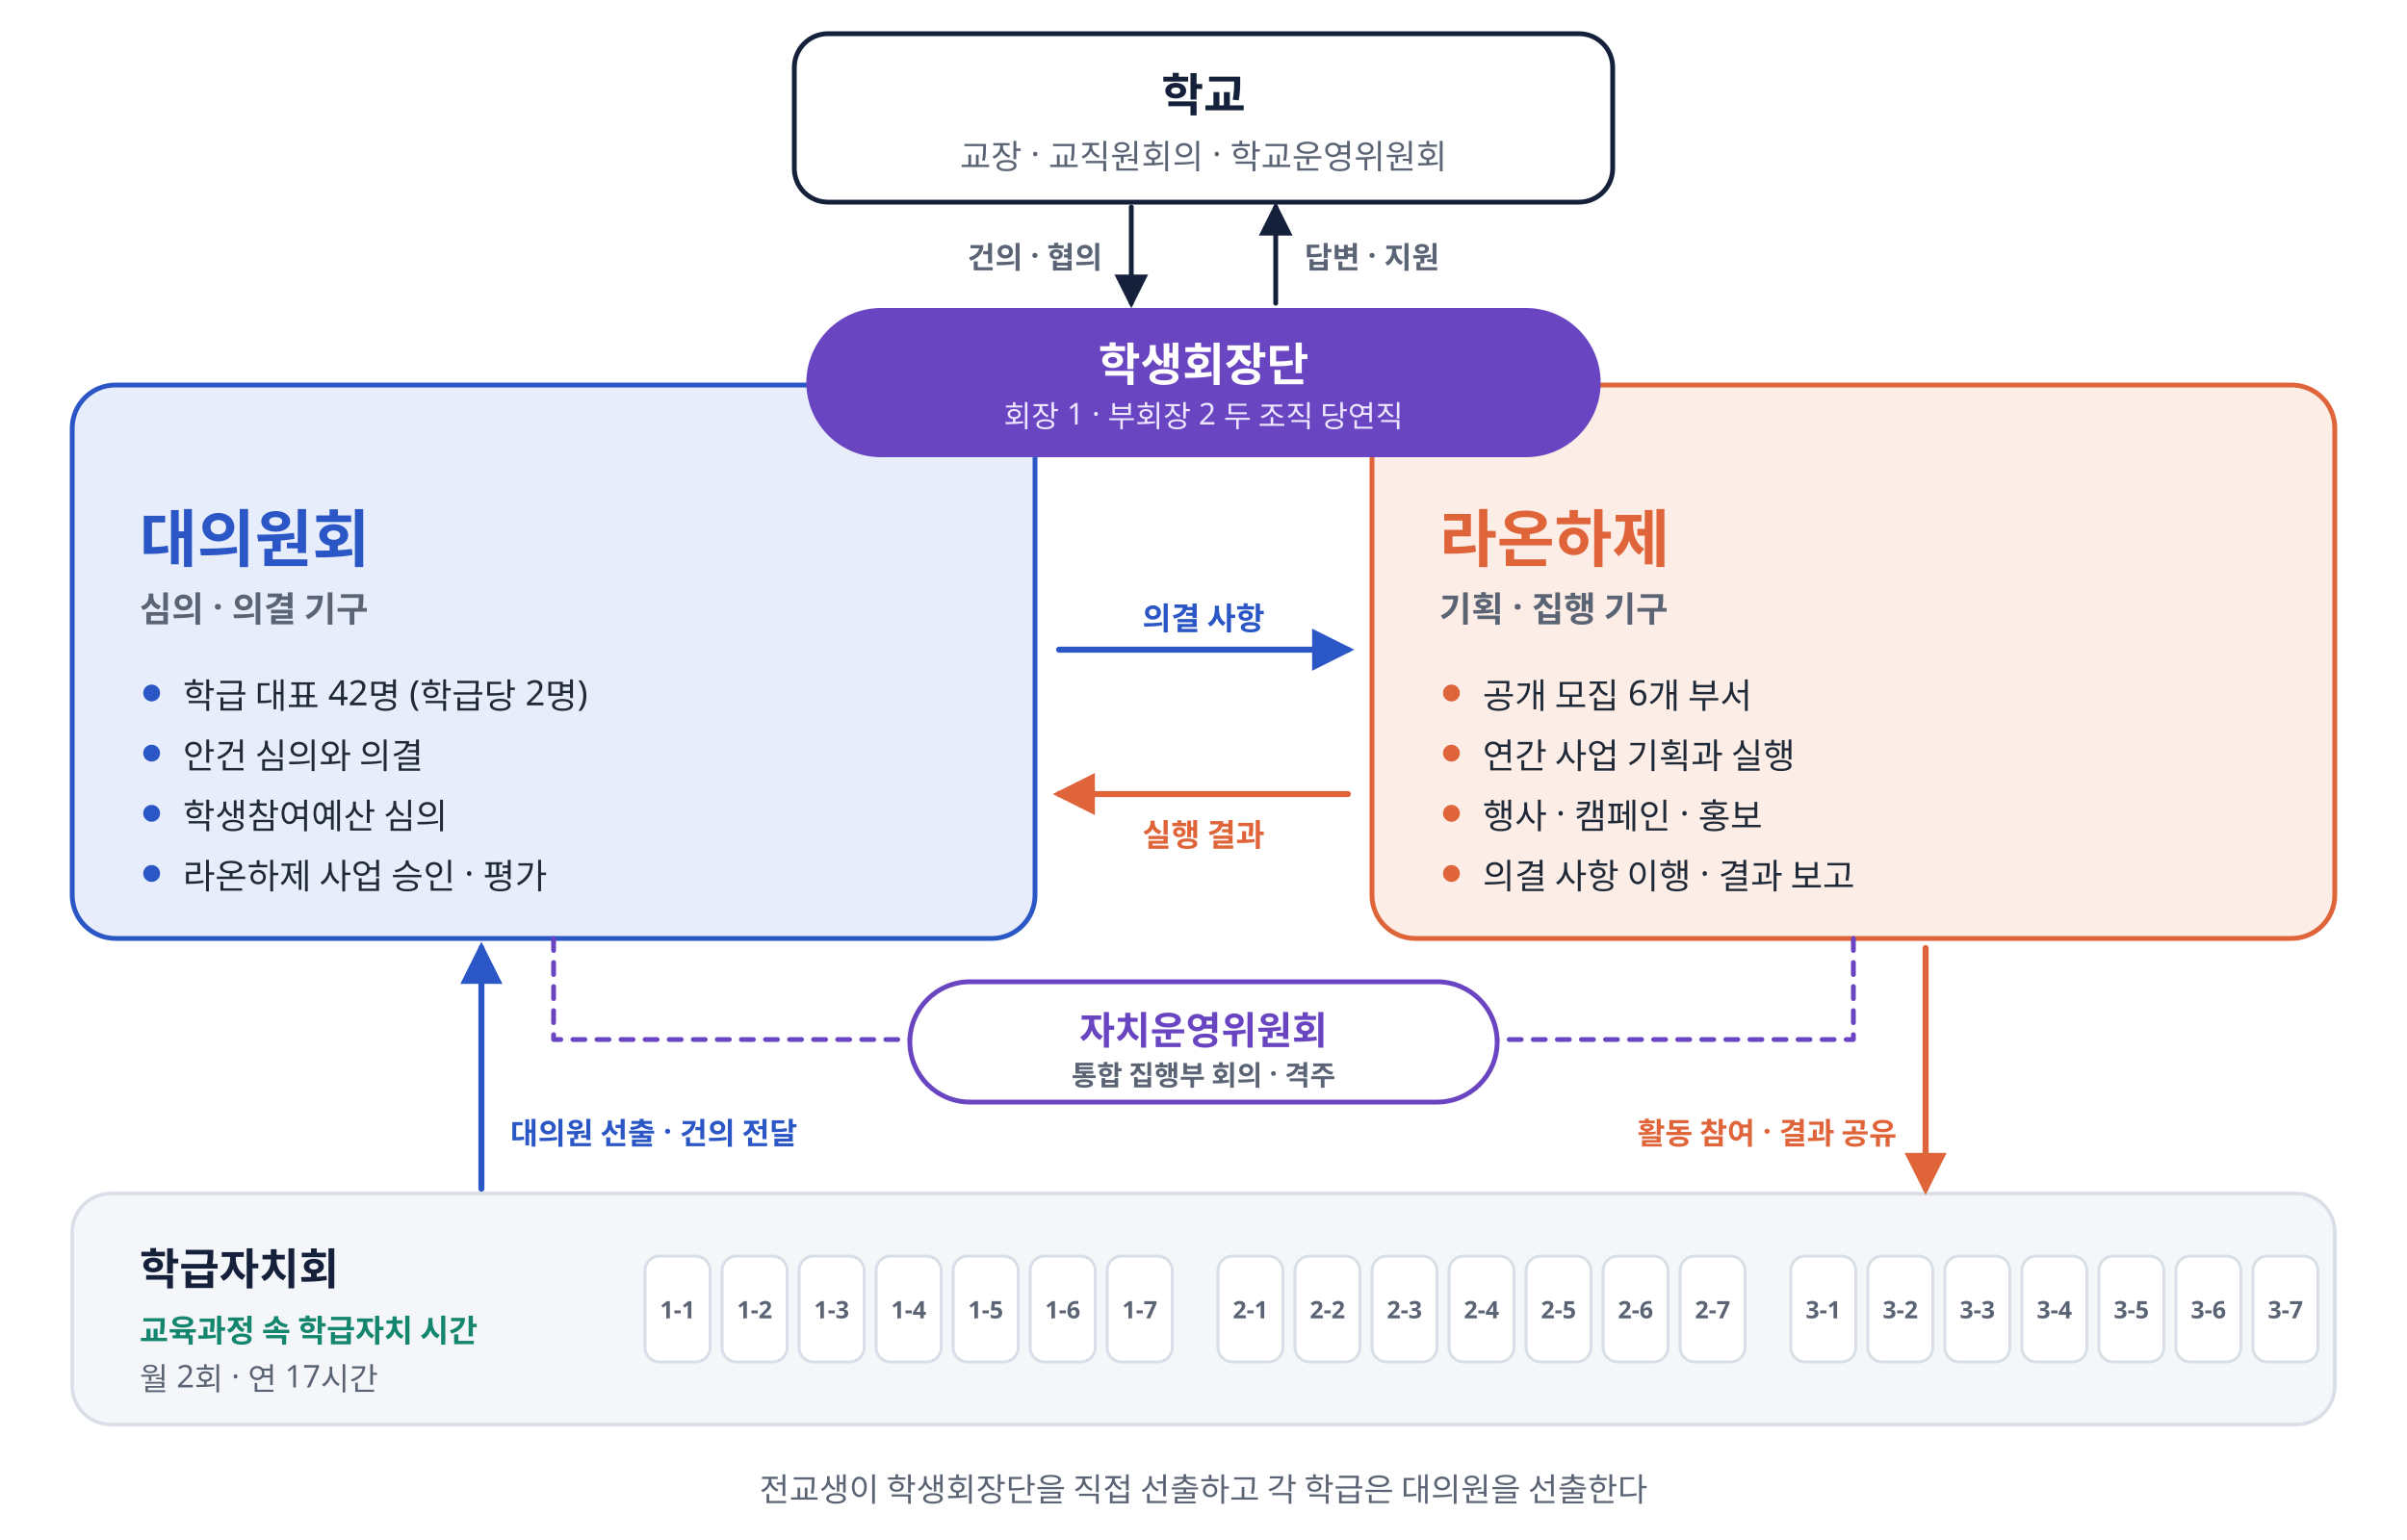
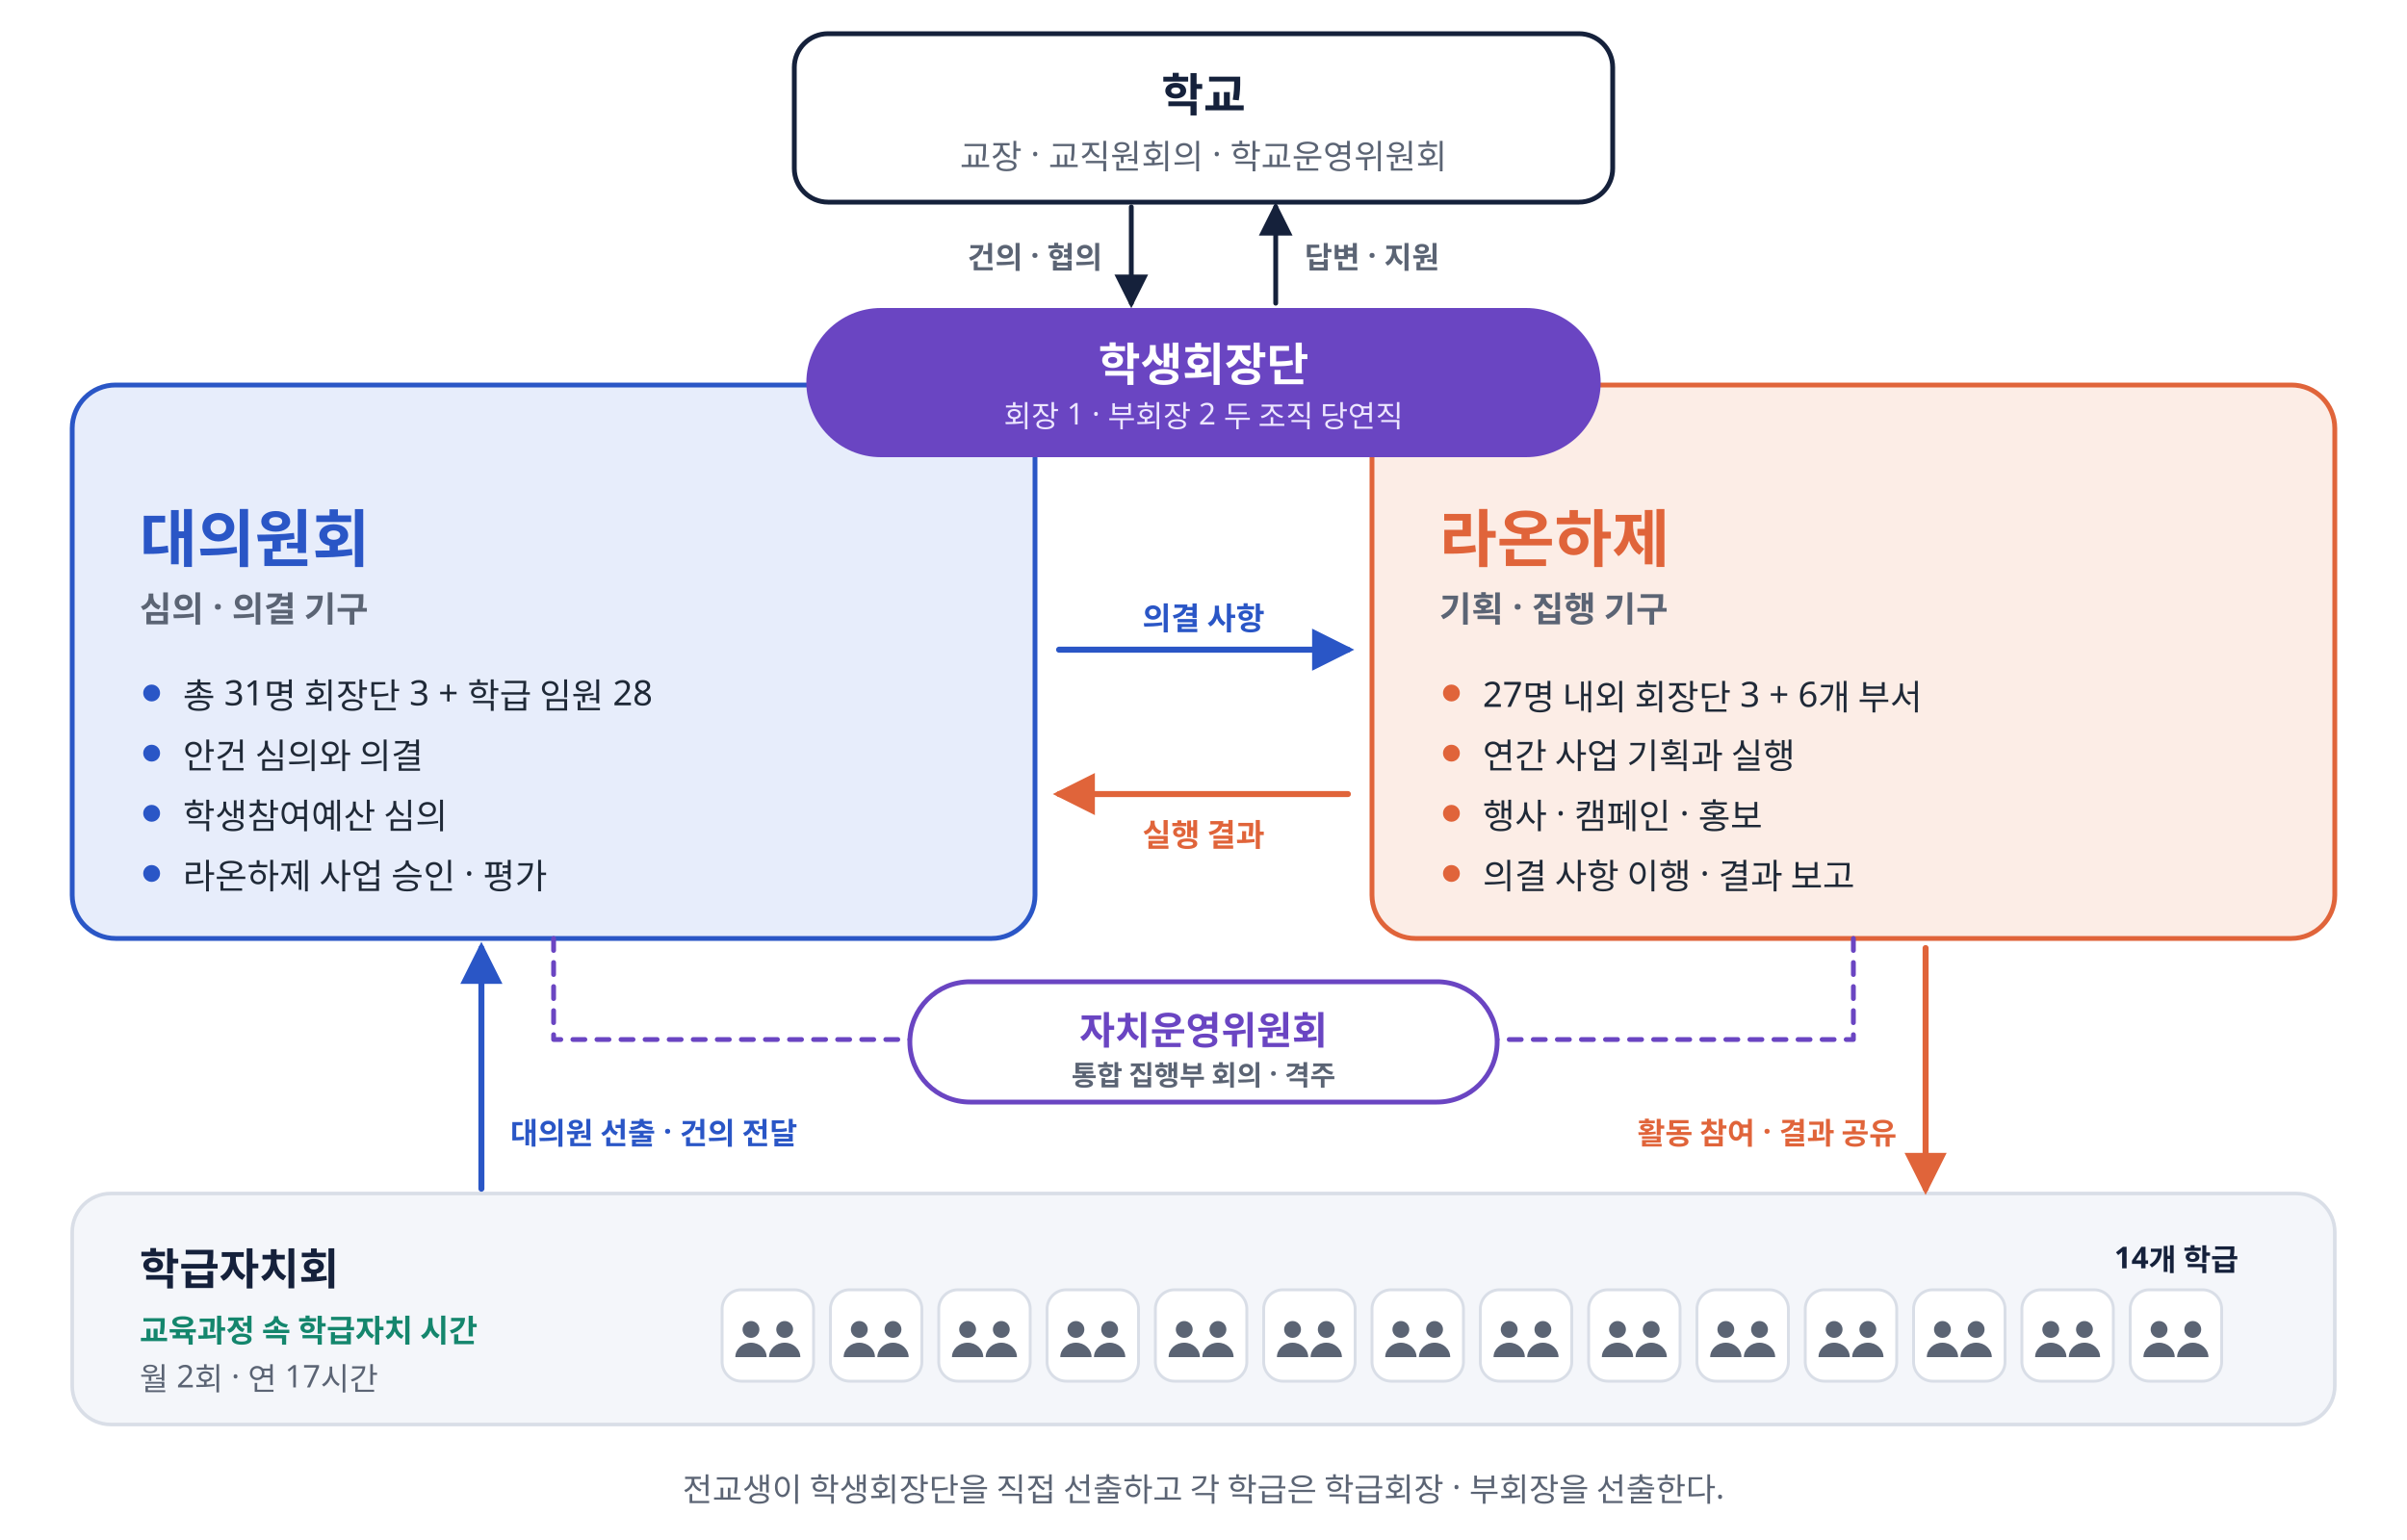
<svg xmlns="http://www.w3.org/2000/svg" viewBox="0 0 1000 640" width="1000" height="640" font-family="Pretendard, 'Pretendard Variable', 'Apple SD Gothic Neo', 'Malgun Gothic', sans-serif" role="img" aria-label="학생자치 전체 구조">
  <defs>
    <marker id="ah-muted" viewBox="0 0 10 10" refX="8.5" refY="5" markerWidth="7" markerHeight="7" orient="auto-start-reverse">
      <path d="M0,0 L10,5 L0,10 z" fill="#5B6474" />
    </marker>
    <marker id="ah-del" viewBox="0 0 10 10" refX="8.5" refY="5" markerWidth="7" markerHeight="7" orient="auto-start-reverse">
      <path d="M0,0 L10,5 L0,10 z" fill="#2A56C6" />
    </marker>
    <marker id="ah-raon" viewBox="0 0 10 10" refX="8.5" refY="5" markerWidth="7" markerHeight="7" orient="auto-start-reverse">
      <path d="M0,0 L10,5 L0,10 z" fill="#E0643A" />
    </marker>
    <marker id="ah-lead" viewBox="0 0 10 10" refX="8.5" refY="5" markerWidth="7" markerHeight="7" orient="auto-start-reverse">
      <path d="M0,0 L10,5 L0,10 z" fill="#6A45C2" />
    </marker>
    <marker id="ah-ink" viewBox="0 0 10 10" refX="8.5" refY="5" markerWidth="7" markerHeight="7" orient="auto-start-reverse">
      <path d="M0,0 L10,5 L0,10 z" fill="#15213B" />
    </marker>
    <marker id="ah-ok" viewBox="0 0 10 10" refX="8.5" refY="5" markerWidth="7" markerHeight="7" orient="auto-start-reverse">
      <path d="M0,0 L10,5 L0,10 z" fill="#14866D" />
    </marker>
    <marker id="ah-gold" viewBox="0 0 10 10" refX="8.5" refY="5" markerWidth="7" markerHeight="7" orient="auto-start-reverse">
      <path d="M0,0 L10,5 L0,10 z" fill="#C4A26A" />
    </marker>
  </defs>
  <rect width="1000" height="640" fill="#fff" />
  <rect x="330" y="14" width="340" height="70" rx="14" fill="#fff" stroke="#15213B" stroke-width="2" />
  <text x="500" y="38" font-size="19" font-weight="800" fill="#15213B" text-anchor="middle" dominant-baseline="central">학교</text>
  <text x="500" y="64" font-size="14" font-weight="500" fill="#5B6474" text-anchor="middle" dominant-baseline="central">교장 · 교직원회의 · 학교운영위원회</text>
  <line x1="470" y1="86" x2="470" y2="126" stroke="#15213B" stroke-width="2" stroke-linecap="round" marker-end="url(#ah-ink)" />
  <line x1="530" y1="126" x2="530" y2="86" stroke="#15213B" stroke-width="2" stroke-linecap="round" marker-end="url(#ah-ink)" />
  <text x="458" y="106" font-size="12.5" font-weight="600" fill="#5B6474" text-anchor="end" dominant-baseline="central">건의 · 협의</text>
  <text x="542" y="106" font-size="12.5" font-weight="600" fill="#5B6474" text-anchor="start" dominant-baseline="central">답변 · 지원</text>
  <rect x="30" y="160" width="400" height="230" rx="18" fill="#E7EDFB" stroke="#2A56C6" stroke-width="2" />
  <text x="58" y="222" font-size="26" font-weight="800" fill="#2A56C6" text-anchor="start" dominant-baseline="central">대의원회</text>
  <text x="58" y="252" font-size="14.5" font-weight="600" fill="#5B6474" text-anchor="start" dominant-baseline="central">심의 · 의결 기구</text>
  <circle cx="63" cy="288" r="3.5" fill="#2A56C6" />
-   <text x="76" y="288" font-size="14.5" font-weight="500" fill="#1F2937" text-anchor="start" dominant-baseline="central">학급 대표 42명 (학급당 2명)</text>
+   <text x="76" y="288" font-size="14.5" font-weight="500" fill="#1F2937" text-anchor="start" dominant-baseline="central">총 31명  회장단 3 + 학급 임원 28</text>
  <circle cx="63" cy="313" r="3.5" fill="#2A56C6" />
  <text x="76" y="313" font-size="14.5" font-weight="500" fill="#1F2937" text-anchor="start" dominant-baseline="central">안건 심의와 의결</text>
  <circle cx="63" cy="338" r="3.5" fill="#2A56C6" />
  <text x="76" y="338" font-size="14.5" font-weight="500" fill="#1F2937" text-anchor="start" dominant-baseline="central">학생참여예산 심의</text>
  <circle cx="63" cy="363" r="3.5" fill="#2A56C6" />
  <text x="76" y="363" font-size="14.5" font-weight="500" fill="#1F2937" text-anchor="start" dominant-baseline="central">라온하제 사업 승인 · 평가</text>
  <rect x="570" y="160" width="400" height="230" rx="18" fill="#FCEDE6" stroke="#E0643A" stroke-width="2" />
  <text x="598" y="222" font-size="26" font-weight="800" fill="#E0643A" text-anchor="start" dominant-baseline="central">라온하제</text>
  <text x="598" y="252" font-size="14.5" font-weight="600" fill="#5B6474" text-anchor="start" dominant-baseline="central">기획 · 집행 기구</text>
  <circle cx="603" cy="288" r="3.5" fill="#E0643A" />
-   <text x="616" y="288" font-size="14.5" font-weight="500" fill="#1F2937" text-anchor="start" dominant-baseline="central">공개 모집 6개 부서</text>
+   <text x="616" y="288" font-size="14.5" font-weight="500" fill="#1F2937" text-anchor="start" dominant-baseline="central">27명 내외  회장단 3 + 6개 부서</text>
  <circle cx="603" cy="313" r="3.5" fill="#E0643A" />
  <text x="616" y="313" font-size="14.5" font-weight="500" fill="#1F2937" text-anchor="start" dominant-baseline="central">연간 사업 기획과 실행</text>
  <circle cx="603" cy="338" r="3.5" fill="#E0643A" />
  <text x="616" y="338" font-size="14.5" font-weight="500" fill="#1F2937" text-anchor="start" dominant-baseline="central">행사 · 캠페인 · 홍보</text>
  <circle cx="603" cy="363" r="3.5" fill="#E0643A" />
  <text x="616" y="363" font-size="14.5" font-weight="500" fill="#1F2937" text-anchor="start" dominant-baseline="central">의결 사항 이행 · 결과 보고</text>
  <rect x="335" y="128" width="330" height="62" rx="31" fill="#6A45C2" stroke="none" stroke-width="1.5" />
  <text x="500" y="150" font-size="19" font-weight="800" fill="#fff" text-anchor="middle" dominant-baseline="central">학생회장단</text>
  <text x="500" y="172" font-size="12.5" font-weight="500" fill="#EDE6FF" text-anchor="middle" dominant-baseline="central">회장 1 · 부회장 2  두 조직 당연직</text>
  <line x1="440" y1="270" x2="560" y2="270" stroke="#2A56C6" stroke-width="2.5" stroke-linecap="round" marker-end="url(#ah-del)" />
  <text x="500" y="256" font-size="13" font-weight="700" fill="#2A56C6" text-anchor="middle" dominant-baseline="central">의결 사항</text>
  <line x1="560" y1="330" x2="440" y2="330" stroke="#E0643A" stroke-width="2.5" stroke-linecap="round" marker-end="url(#ah-raon)" />
  <text x="500" y="346" font-size="13" font-weight="700" fill="#E0643A" text-anchor="middle" dominant-baseline="central">실행 결과</text>
  <path d="M230,390 L230,432 L378,432" stroke="#6A45C2" stroke-width="2" fill="none" stroke-linecap="round" stroke-linejoin="round" stroke-dasharray="5 5" />
  <path d="M770,390 L770,432 L622,432" stroke="#6A45C2" stroke-width="2" fill="none" stroke-linecap="round" stroke-linejoin="round" stroke-dasharray="5 5" />
  <rect x="378" y="408" width="244" height="50" rx="25" fill="#fff" stroke="#6A45C2" stroke-width="2" />
  <text x="500" y="427" font-size="16" font-weight="800" fill="#6A45C2" text-anchor="middle" dominant-baseline="central">자치운영위원회</text>
  <text x="500" y="446" font-size="11.5" font-weight="600" fill="#5B6474" text-anchor="middle" dominant-baseline="central">통합 집행부 회의 · 격주</text>
  <rect x="30" y="496" width="940" height="96" rx="16" fill="#F4F6FA" stroke="#D9DEE7" stroke-width="1.5" />
  <text x="58" y="526" font-size="18" font-weight="800" fill="#15213B" text-anchor="start" dominant-baseline="central">학급자치회</text>
  <text x="58" y="552" font-size="13" font-weight="600" fill="#14866D" text-anchor="start" dominant-baseline="central">교육과정 속 학급자치 시간</text>
  <text x="58" y="572" font-size="13" font-weight="500" fill="#5B6474" text-anchor="start" dominant-baseline="central">월 2회 · 연 17시간</text>
-   <rect x="268" y="522" width="27" height="44" rx="6" fill="#fff" stroke="#D9DEE7" stroke-width="1.2" />
-   <text x="281.5" y="544" font-size="10" font-weight="600" fill="#5B6474" text-anchor="middle" dominant-baseline="central">1-1</text>
-   <rect x="300" y="522" width="27" height="44" rx="6" fill="#fff" stroke="#D9DEE7" stroke-width="1.2" />
-   <text x="313.5" y="544" font-size="10" font-weight="600" fill="#5B6474" text-anchor="middle" dominant-baseline="central">1-2</text>
-   <rect x="332" y="522" width="27" height="44" rx="6" fill="#fff" stroke="#D9DEE7" stroke-width="1.2" />
-   <text x="345.5" y="544" font-size="10" font-weight="600" fill="#5B6474" text-anchor="middle" dominant-baseline="central">1-3</text>
-   <rect x="364" y="522" width="27" height="44" rx="6" fill="#fff" stroke="#D9DEE7" stroke-width="1.2" />
-   <text x="377.5" y="544" font-size="10" font-weight="600" fill="#5B6474" text-anchor="middle" dominant-baseline="central">1-4</text>
-   <rect x="396" y="522" width="27" height="44" rx="6" fill="#fff" stroke="#D9DEE7" stroke-width="1.2" />
-   <text x="409.5" y="544" font-size="10" font-weight="600" fill="#5B6474" text-anchor="middle" dominant-baseline="central">1-5</text>
-   <rect x="428" y="522" width="27" height="44" rx="6" fill="#fff" stroke="#D9DEE7" stroke-width="1.2" />
-   <text x="441.5" y="544" font-size="10" font-weight="600" fill="#5B6474" text-anchor="middle" dominant-baseline="central">1-6</text>
-   <rect x="460" y="522" width="27" height="44" rx="6" fill="#fff" stroke="#D9DEE7" stroke-width="1.2" />
-   <text x="473.5" y="544" font-size="10" font-weight="600" fill="#5B6474" text-anchor="middle" dominant-baseline="central">1-7</text>
-   <rect x="506" y="522" width="27" height="44" rx="6" fill="#fff" stroke="#D9DEE7" stroke-width="1.2" />
-   <text x="519.5" y="544" font-size="10" font-weight="600" fill="#5B6474" text-anchor="middle" dominant-baseline="central">2-1</text>
-   <rect x="538" y="522" width="27" height="44" rx="6" fill="#fff" stroke="#D9DEE7" stroke-width="1.2" />
-   <text x="551.5" y="544" font-size="10" font-weight="600" fill="#5B6474" text-anchor="middle" dominant-baseline="central">2-2</text>
-   <rect x="570" y="522" width="27" height="44" rx="6" fill="#fff" stroke="#D9DEE7" stroke-width="1.2" />
-   <text x="583.5" y="544" font-size="10" font-weight="600" fill="#5B6474" text-anchor="middle" dominant-baseline="central">2-3</text>
-   <rect x="602" y="522" width="27" height="44" rx="6" fill="#fff" stroke="#D9DEE7" stroke-width="1.2" />
-   <text x="615.5" y="544" font-size="10" font-weight="600" fill="#5B6474" text-anchor="middle" dominant-baseline="central">2-4</text>
-   <rect x="634" y="522" width="27" height="44" rx="6" fill="#fff" stroke="#D9DEE7" stroke-width="1.2" />
-   <text x="647.5" y="544" font-size="10" font-weight="600" fill="#5B6474" text-anchor="middle" dominant-baseline="central">2-5</text>
-   <rect x="666" y="522" width="27" height="44" rx="6" fill="#fff" stroke="#D9DEE7" stroke-width="1.2" />
-   <text x="679.5" y="544" font-size="10" font-weight="600" fill="#5B6474" text-anchor="middle" dominant-baseline="central">2-6</text>
-   <rect x="698" y="522" width="27" height="44" rx="6" fill="#fff" stroke="#D9DEE7" stroke-width="1.2" />
-   <text x="711.5" y="544" font-size="10" font-weight="600" fill="#5B6474" text-anchor="middle" dominant-baseline="central">2-7</text>
-   <rect x="744" y="522" width="27" height="44" rx="6" fill="#fff" stroke="#D9DEE7" stroke-width="1.2" />
-   <text x="757.5" y="544" font-size="10" font-weight="600" fill="#5B6474" text-anchor="middle" dominant-baseline="central">3-1</text>
-   <rect x="776" y="522" width="27" height="44" rx="6" fill="#fff" stroke="#D9DEE7" stroke-width="1.2" />
-   <text x="789.5" y="544" font-size="10" font-weight="600" fill="#5B6474" text-anchor="middle" dominant-baseline="central">3-2</text>
-   <rect x="808" y="522" width="27" height="44" rx="6" fill="#fff" stroke="#D9DEE7" stroke-width="1.2" />
-   <text x="821.5" y="544" font-size="10" font-weight="600" fill="#5B6474" text-anchor="middle" dominant-baseline="central">3-3</text>
-   <rect x="840" y="522" width="27" height="44" rx="6" fill="#fff" stroke="#D9DEE7" stroke-width="1.2" />
-   <text x="853.5" y="544" font-size="10" font-weight="600" fill="#5B6474" text-anchor="middle" dominant-baseline="central">3-4</text>
-   <rect x="872" y="522" width="27" height="44" rx="6" fill="#fff" stroke="#D9DEE7" stroke-width="1.2" />
-   <text x="885.5" y="544" font-size="10" font-weight="600" fill="#5B6474" text-anchor="middle" dominant-baseline="central">3-5</text>
-   <rect x="904" y="522" width="27" height="44" rx="6" fill="#fff" stroke="#D9DEE7" stroke-width="1.2" />
-   <text x="917.5" y="544" font-size="10" font-weight="600" fill="#5B6474" text-anchor="middle" dominant-baseline="central">3-6</text>
-   <rect x="936" y="522" width="27" height="44" rx="6" fill="#fff" stroke="#D9DEE7" stroke-width="1.2" />
-   <text x="949.5" y="544" font-size="10" font-weight="600" fill="#5B6474" text-anchor="middle" dominant-baseline="central">3-7</text>
+   <text x="930" y="522" font-size="12.5" font-weight="700" fill="#15213B" text-anchor="end" dominant-baseline="central">14개 학급</text>
+   <rect x="300" y="536" width="38" height="38" rx="8" fill="#fff" stroke="#D9DEE7" stroke-width="1.2" />
+   <circle cx="312" cy="552.5" r="3.5" fill="#5B6474" />
+   <path d="M305.5,564.0 a6.5,6.0 0 0 1 13.0,0 z" fill="#5B6474" />
+   <circle cx="326" cy="552.5" r="3.5" fill="#5B6474" />
+   <path d="M319.5,564.0 a6.5,6.0 0 0 1 13.0,0 z" fill="#5B6474" />
+   <rect x="345" y="536" width="38" height="38" rx="8" fill="#fff" stroke="#D9DEE7" stroke-width="1.2" />
+   <circle cx="357" cy="552.5" r="3.5" fill="#5B6474" />
+   <path d="M350.5,564.0 a6.5,6.0 0 0 1 13.0,0 z" fill="#5B6474" />
+   <circle cx="371" cy="552.5" r="3.5" fill="#5B6474" />
+   <path d="M364.5,564.0 a6.5,6.0 0 0 1 13.0,0 z" fill="#5B6474" />
+   <rect x="390" y="536" width="38" height="38" rx="8" fill="#fff" stroke="#D9DEE7" stroke-width="1.2" />
+   <circle cx="402" cy="552.5" r="3.5" fill="#5B6474" />
+   <path d="M395.5,564.0 a6.5,6.0 0 0 1 13.0,0 z" fill="#5B6474" />
+   <circle cx="416" cy="552.5" r="3.5" fill="#5B6474" />
+   <path d="M409.5,564.0 a6.5,6.0 0 0 1 13.0,0 z" fill="#5B6474" />
+   <rect x="435" y="536" width="38" height="38" rx="8" fill="#fff" stroke="#D9DEE7" stroke-width="1.2" />
+   <circle cx="447" cy="552.5" r="3.5" fill="#5B6474" />
+   <path d="M440.5,564.0 a6.5,6.0 0 0 1 13.0,0 z" fill="#5B6474" />
+   <circle cx="461" cy="552.5" r="3.5" fill="#5B6474" />
+   <path d="M454.5,564.0 a6.5,6.0 0 0 1 13.0,0 z" fill="#5B6474" />
+   <rect x="480" y="536" width="38" height="38" rx="8" fill="#fff" stroke="#D9DEE7" stroke-width="1.2" />
+   <circle cx="492" cy="552.5" r="3.5" fill="#5B6474" />
+   <path d="M485.5,564.0 a6.5,6.0 0 0 1 13.0,0 z" fill="#5B6474" />
+   <circle cx="506" cy="552.5" r="3.5" fill="#5B6474" />
+   <path d="M499.5,564.0 a6.5,6.0 0 0 1 13.0,0 z" fill="#5B6474" />
+   <rect x="525" y="536" width="38" height="38" rx="8" fill="#fff" stroke="#D9DEE7" stroke-width="1.2" />
+   <circle cx="537" cy="552.5" r="3.5" fill="#5B6474" />
+   <path d="M530.5,564.0 a6.5,6.0 0 0 1 13.0,0 z" fill="#5B6474" />
+   <circle cx="551" cy="552.5" r="3.5" fill="#5B6474" />
+   <path d="M544.5,564.0 a6.5,6.0 0 0 1 13.0,0 z" fill="#5B6474" />
+   <rect x="570" y="536" width="38" height="38" rx="8" fill="#fff" stroke="#D9DEE7" stroke-width="1.2" />
+   <circle cx="582" cy="552.5" r="3.5" fill="#5B6474" />
+   <path d="M575.5,564.0 a6.5,6.0 0 0 1 13.0,0 z" fill="#5B6474" />
+   <circle cx="596" cy="552.5" r="3.5" fill="#5B6474" />
+   <path d="M589.5,564.0 a6.5,6.0 0 0 1 13.0,0 z" fill="#5B6474" />
+   <rect x="615" y="536" width="38" height="38" rx="8" fill="#fff" stroke="#D9DEE7" stroke-width="1.2" />
+   <circle cx="627" cy="552.5" r="3.5" fill="#5B6474" />
+   <path d="M620.5,564.0 a6.5,6.0 0 0 1 13.0,0 z" fill="#5B6474" />
+   <circle cx="641" cy="552.5" r="3.5" fill="#5B6474" />
+   <path d="M634.5,564.0 a6.5,6.0 0 0 1 13.0,0 z" fill="#5B6474" />
+   <rect x="660" y="536" width="38" height="38" rx="8" fill="#fff" stroke="#D9DEE7" stroke-width="1.2" />
+   <circle cx="672" cy="552.5" r="3.5" fill="#5B6474" />
+   <path d="M665.5,564.0 a6.5,6.0 0 0 1 13.0,0 z" fill="#5B6474" />
+   <circle cx="686" cy="552.5" r="3.5" fill="#5B6474" />
+   <path d="M679.5,564.0 a6.5,6.0 0 0 1 13.0,0 z" fill="#5B6474" />
+   <rect x="705" y="536" width="38" height="38" rx="8" fill="#fff" stroke="#D9DEE7" stroke-width="1.2" />
+   <circle cx="717" cy="552.5" r="3.5" fill="#5B6474" />
+   <path d="M710.5,564.0 a6.5,6.0 0 0 1 13.0,0 z" fill="#5B6474" />
+   <circle cx="731" cy="552.5" r="3.5" fill="#5B6474" />
+   <path d="M724.5,564.0 a6.5,6.0 0 0 1 13.0,0 z" fill="#5B6474" />
+   <rect x="750" y="536" width="38" height="38" rx="8" fill="#fff" stroke="#D9DEE7" stroke-width="1.2" />
+   <circle cx="762" cy="552.5" r="3.5" fill="#5B6474" />
+   <path d="M755.5,564.0 a6.5,6.0 0 0 1 13.0,0 z" fill="#5B6474" />
+   <circle cx="776" cy="552.5" r="3.5" fill="#5B6474" />
+   <path d="M769.5,564.0 a6.5,6.0 0 0 1 13.0,0 z" fill="#5B6474" />
+   <rect x="795" y="536" width="38" height="38" rx="8" fill="#fff" stroke="#D9DEE7" stroke-width="1.2" />
+   <circle cx="807" cy="552.5" r="3.5" fill="#5B6474" />
+   <path d="M800.5,564.0 a6.5,6.0 0 0 1 13.0,0 z" fill="#5B6474" />
+   <circle cx="821" cy="552.5" r="3.5" fill="#5B6474" />
+   <path d="M814.5,564.0 a6.5,6.0 0 0 1 13.0,0 z" fill="#5B6474" />
+   <rect x="840" y="536" width="38" height="38" rx="8" fill="#fff" stroke="#D9DEE7" stroke-width="1.2" />
+   <circle cx="852" cy="552.5" r="3.5" fill="#5B6474" />
+   <path d="M845.5,564.0 a6.5,6.0 0 0 1 13.0,0 z" fill="#5B6474" />
+   <circle cx="866" cy="552.5" r="3.5" fill="#5B6474" />
+   <path d="M859.5,564.0 a6.5,6.0 0 0 1 13.0,0 z" fill="#5B6474" />
+   <rect x="885" y="536" width="38" height="38" rx="8" fill="#fff" stroke="#D9DEE7" stroke-width="1.2" />
+   <circle cx="897" cy="552.5" r="3.5" fill="#5B6474" />
+   <path d="M890.5,564.0 a6.5,6.0 0 0 1 13.0,0 z" fill="#5B6474" />
+   <circle cx="911" cy="552.5" r="3.5" fill="#5B6474" />
+   <path d="M904.5,564.0 a6.5,6.0 0 0 1 13.0,0 z" fill="#5B6474" />
  <line x1="200" y1="494" x2="200" y2="394" stroke="#2A56C6" stroke-width="2.5" stroke-linecap="round" marker-end="url(#ah-del)" />
  <text x="212" y="470" font-size="12.5" font-weight="700" fill="#2A56C6" text-anchor="start" dominant-baseline="central">대의원 선출 · 건의 전달</text>
  <line x1="800" y1="394" x2="800" y2="494" stroke="#E0643A" stroke-width="2.5" stroke-linecap="round" marker-end="url(#ah-raon)" />
  <text x="788" y="470" font-size="12.5" font-weight="700" fill="#E0643A" text-anchor="end" dominant-baseline="central">활동 참여 · 결과 공유</text>
-   <text x="500" y="618" font-size="13.5" font-weight="500" fill="#5B6474" text-anchor="middle" dominant-baseline="central">전교생이 학생회장단을 직접 선출하고 각 학급은 대의원을 선출한다</text>
+   <text x="500" y="618" font-size="13.5" font-weight="500" fill="#5B6474" text-anchor="middle" dominant-baseline="central">전교생이 학생회장단을 직접 선출하고 각 학급은 학급회장 · 부회장을 선출한다.</text>
</svg>
